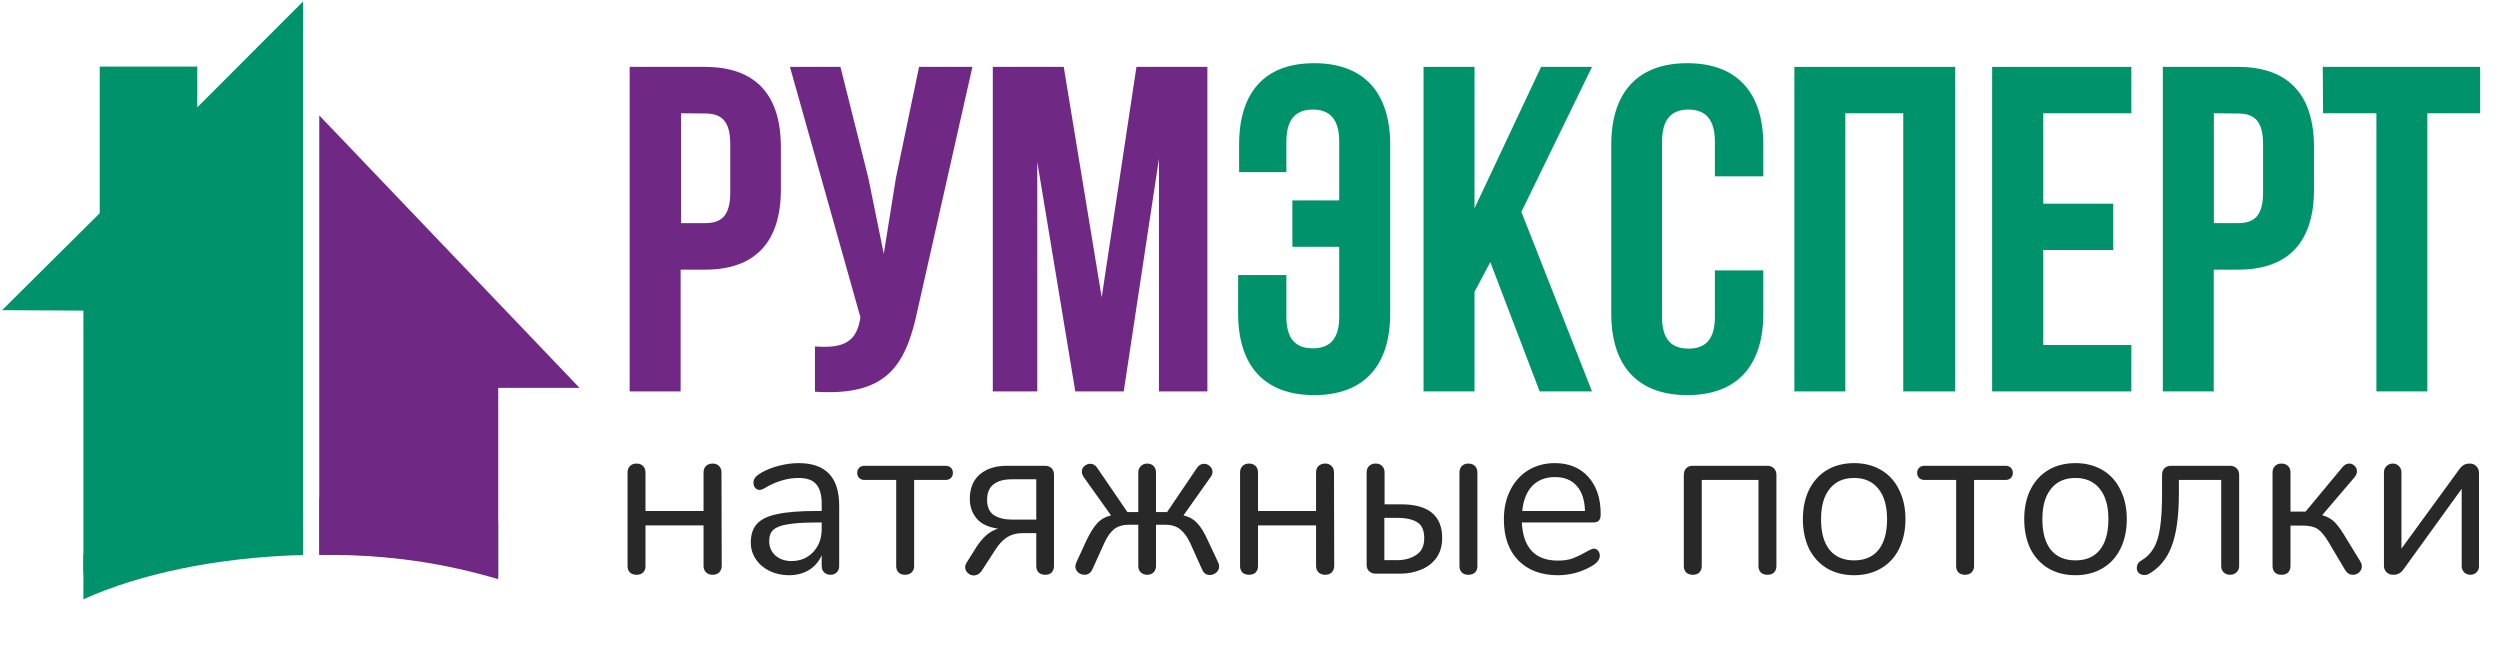
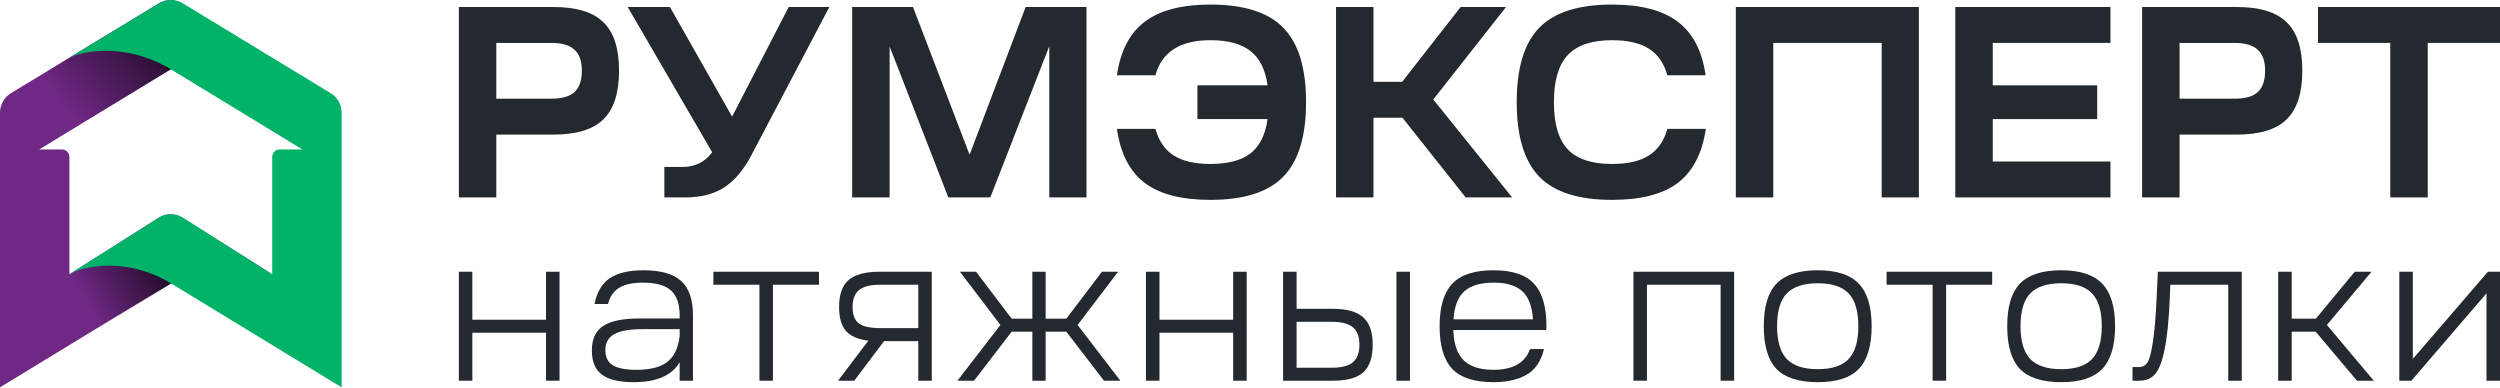
- <svg xmlns="http://www.w3.org/2000/svg" width="413" height="108" viewBox="0 0 413 108" fill="none">
-   <path d="M129 24.3V31.3C129 39.88 124.87 44.55 116.44 44.55H112.44V64.66H104.02V11.05H116.42C124.91 11.05 129 15.73 129 24.3ZM112.5 18.71V36.86H116.5C119.18 36.86 120.64 35.64 120.64 31.81V23.81C120.64 19.98 119.18 18.75 116.5 18.75L112.5 18.71Z" fill="#702885" />
-   <path d="M151.63 51C149.63 60.65 146.35 65.47 134.63 64.71V57.23C138.92 57.54 141.37 56.77 142.06 52.87L142.14 52.41L130.5 11.05H138.84L143.44 29.36L146 41.92L148 29.43L151.83 11.05H160.64L151.63 51Z" fill="#702885" />
-   <path d="M182 49.12L187.74 11.05H199.46V64.66H191.46V26.22L185.64 64.66H177.64L171.36 26.75V64.66H164.01V11.05H175.73L182 49.12Z" fill="#702885" />
-   <path d="M212.509 45.44V52.33C212.509 56.16 214.189 57.54 216.869 57.54C219.549 57.54 221.239 56.16 221.239 52.33V40.77H213.499V33.11H221.239V23.38C221.239 19.56 219.549 18.1 216.869 18.1C214.189 18.1 212.509 19.56 212.509 23.38V28.44H204.699V23.92C204.699 15.34 208.829 10.44 217.099 10.44C225.369 10.44 229.659 15.34 229.659 23.92V51.8C229.659 60.37 225.369 65.27 217.099 65.27C208.829 65.27 204.539 60.37 204.539 51.8V45.44H212.509Z" fill="#00926B" />
-   <path d="M246.2 43.3L243.59 48.2V64.66H235.17V11.05H243.59V34.41L254.59 11.05H263L251.33 35L263 64.66H254.35L246.2 43.3Z" fill="#00926B" />
-   <path d="M291.3 44.67V51.8C291.3 60.37 287.01 65.27 278.74 65.27C270.47 65.27 266.18 60.37 266.18 51.8V23.92C266.18 15.34 270.47 10.44 278.74 10.44C287.01 10.44 291.3 15.34 291.3 23.92V29.13H283.3V23.38C283.3 19.56 281.61 18.1 278.93 18.1C276.25 18.1 274.57 19.56 274.57 23.38V52.38C274.57 56.21 276.25 57.59 278.93 57.59C281.61 57.59 283.3 56.21 283.3 52.38V44.67H291.3Z" fill="#00926B" />
-   <path d="M304.85 64.66H296.43V11.05H323V64.66H314.42V18.71H304.85V64.66Z" fill="#00926B" />
-   <path d="M337.55 33.65H349.11V41.3H337.55V57H352.1V64.66H329.1V11.05H352.1V18.71H337.55V33.65Z" fill="#00926B" />
-   <path d="M382.27 24.3V31.3C382.27 39.88 378.13 44.55 369.71 44.55H365.71V64.66H357.3V11.05H369.71C378.13 11.05 382.27 15.73 382.27 24.3ZM365.73 18.71V36.86H369.73C372.41 36.86 373.86 35.64 373.86 31.81V23.81C373.86 19.98 372.41 18.75 369.73 18.75L365.73 18.71Z" fill="#00926B" />
-   <path d="M383.72 11.05H409.72V18.71H401V64.66H392.58V18.71H383.77L383.72 11.05Z" fill="#00926B" />
-   <path fill-rule="evenodd" clip-rule="evenodd" d="M13.777 99C23.148 94.772 35.893 92.067 50.057 91.686V82.295C34.834 82.83 22.13 86.348 13.777 91.553V99ZM54.09 82.213H52.742V91.614H53.421C63.165 91.55 72.875 92.76 82.305 95.215V86.286C73.174 83.449 63.651 82.074 54.09 82.213Z" fill="#00926B" />
-   <path fill-rule="evenodd" clip-rule="evenodd" d="M52.743 19.065V91.676H54.091C63.642 91.605 73.151 92.953 82.306 95.677V64.078H95.74L52.743 19.065Z" fill="#702885" />
-   <path fill-rule="evenodd" clip-rule="evenodd" d="M32.592 17.738V11H16.473V35.224L0.344 51.24L13.778 51.312V94.669C22.799 89.948 35.636 86.821 50.058 86.327V0.251L32.592 17.738Z" fill="#00926B" />
-   <path d="M105.172 94.953C104.709 94.953 104.343 94.831 104.074 94.587C103.806 94.319 103.672 93.965 103.672 93.526V78.044C103.672 77.605 103.806 77.251 104.074 76.982C104.343 76.714 104.709 76.58 105.172 76.58C105.612 76.58 105.965 76.714 106.234 76.982C106.502 77.251 106.636 77.605 106.636 78.044V84.412H116.226V78.044C116.226 77.605 116.36 77.251 116.628 76.982C116.921 76.714 117.287 76.58 117.726 76.58C118.165 76.58 118.519 76.714 118.788 76.982C119.056 77.251 119.19 77.605 119.19 78.044L119.227 93.452C119.227 93.916 119.093 94.282 118.824 94.55C118.556 94.819 118.19 94.953 117.726 94.953C117.287 94.953 116.921 94.819 116.628 94.55C116.36 94.282 116.226 93.916 116.226 93.452V86.791H106.636V93.526C106.636 93.965 106.502 94.319 106.234 94.587C105.965 94.831 105.612 94.953 105.172 94.953ZM131.938 76.507C136.403 76.507 138.635 78.849 138.635 83.534V93.489C138.635 93.928 138.501 94.282 138.233 94.55C137.989 94.819 137.647 94.953 137.208 94.953C136.769 94.953 136.415 94.819 136.147 94.55C135.878 94.282 135.744 93.928 135.744 93.489V91.732C135.28 92.781 134.573 93.599 133.621 94.184C132.67 94.746 131.572 95.026 130.327 95.026C129.18 95.026 128.119 94.794 127.143 94.331C126.191 93.867 125.435 93.221 124.874 92.391C124.313 91.561 124.032 90.646 124.032 89.646C124.032 88.304 124.374 87.267 125.057 86.535C125.74 85.779 126.862 85.242 128.424 84.925C129.986 84.583 132.157 84.412 134.939 84.412H135.744V83.204C135.744 81.74 135.439 80.667 134.829 79.984C134.243 79.3 133.28 78.959 131.938 78.959C130.278 78.959 128.595 79.41 126.887 80.313C126.228 80.728 125.764 80.935 125.496 80.935C125.203 80.935 124.959 80.825 124.764 80.606C124.569 80.386 124.471 80.106 124.471 79.764C124.471 79.422 124.569 79.13 124.764 78.886C124.984 78.617 125.325 78.349 125.789 78.08C126.643 77.592 127.607 77.214 128.68 76.946C129.778 76.653 130.864 76.507 131.938 76.507ZM130.73 92.684C132.194 92.684 133.389 92.196 134.317 91.22C135.268 90.219 135.744 88.938 135.744 87.377V86.315H135.085C132.938 86.315 131.303 86.413 130.181 86.608C129.058 86.779 128.253 87.084 127.765 87.523C127.302 87.938 127.07 88.56 127.07 89.39C127.07 90.341 127.411 91.134 128.095 91.769C128.802 92.379 129.681 92.684 130.73 92.684ZM149.516 94.953C149.076 94.953 148.723 94.831 148.454 94.587C148.186 94.319 148.052 93.965 148.052 93.526V79.288H142.818C142.452 79.288 142.159 79.178 141.939 78.959C141.72 78.739 141.61 78.459 141.61 78.117C141.61 77.775 141.72 77.495 141.939 77.275C142.159 77.056 142.452 76.946 142.818 76.946H156.213C156.579 76.946 156.872 77.056 157.092 77.275C157.311 77.495 157.421 77.775 157.421 78.117C157.421 78.459 157.311 78.739 157.092 78.959C156.872 79.178 156.579 79.288 156.213 79.288H151.016V93.526C151.016 93.965 150.87 94.319 150.577 94.587C150.309 94.831 149.955 94.953 149.516 94.953ZM172.692 94.953C172.229 94.953 171.863 94.831 171.594 94.587C171.326 94.319 171.192 93.953 171.192 93.489V88.072H168.922C167.946 88.072 167.105 88.292 166.397 88.731C165.714 89.17 165.092 89.817 164.53 90.671L162.151 94.331C161.81 94.819 161.383 95.063 160.87 95.063C160.504 95.063 160.175 94.929 159.882 94.66C159.589 94.392 159.443 94.075 159.443 93.709C159.443 93.465 159.541 93.184 159.736 92.867L161.273 90.415C161.785 89.609 162.347 88.938 162.957 88.402C163.591 87.865 164.238 87.511 164.896 87.34C163.237 87.096 162.042 86.523 161.31 85.62C160.578 84.717 160.212 83.656 160.212 82.436C160.212 80.679 160.761 79.325 161.859 78.373C162.981 77.422 164.469 76.946 166.324 76.946H172.619C173.083 76.946 173.449 77.08 173.717 77.348C173.985 77.617 174.12 77.971 174.12 78.41V93.489C174.12 93.953 173.985 94.319 173.717 94.587C173.473 94.831 173.131 94.953 172.692 94.953ZM171.192 79.178H167.129C165.836 79.178 164.835 79.459 164.128 80.02C163.42 80.581 163.066 81.423 163.066 82.546C163.066 83.741 163.445 84.595 164.201 85.108C164.982 85.596 165.982 85.84 167.202 85.84H171.192V79.178ZM189.509 94.953C189.094 94.953 188.74 94.819 188.447 94.55C188.179 94.282 188.045 93.928 188.045 93.489V86.681H186.581C185.531 86.681 184.69 86.925 184.055 87.413C183.445 87.901 182.908 88.658 182.445 89.683L180.468 94.038C180.2 94.648 179.761 94.953 179.151 94.953C178.76 94.953 178.407 94.819 178.089 94.55C177.797 94.282 177.65 93.953 177.65 93.562C177.65 93.44 177.699 93.233 177.797 92.94L179.517 89.207C180.102 87.987 180.688 87.06 181.274 86.425C181.859 85.791 182.616 85.364 183.543 85.144L179.004 78.776C178.809 78.459 178.712 78.178 178.712 77.934C178.712 77.568 178.846 77.263 179.114 77.019C179.407 76.751 179.736 76.616 180.102 76.616C180.59 76.616 180.981 76.848 181.274 77.312L186.251 84.595H188.045V78.08C188.045 77.641 188.179 77.287 188.447 77.019C188.74 76.726 189.094 76.58 189.509 76.58C189.948 76.58 190.302 76.714 190.57 76.982C190.838 77.251 190.973 77.617 190.973 78.08V84.595H192.803L197.707 77.348C198.024 76.86 198.427 76.616 198.915 76.616C199.281 76.616 199.598 76.751 199.866 77.019C200.159 77.263 200.306 77.568 200.306 77.934C200.306 78.227 200.208 78.507 200.013 78.776L195.511 85.144C196.438 85.364 197.195 85.791 197.78 86.425C198.366 87.035 198.939 87.962 199.5 89.207L201.257 92.94C201.355 93.135 201.404 93.343 201.404 93.562C201.404 93.977 201.245 94.319 200.928 94.587C200.611 94.855 200.257 94.99 199.866 94.99C199.598 94.99 199.342 94.916 199.098 94.77C198.878 94.599 198.707 94.367 198.585 94.075L196.609 89.683C196.121 88.658 195.56 87.901 194.925 87.413C194.315 86.925 193.486 86.681 192.437 86.681H190.973V93.489C190.973 93.928 190.838 94.282 190.57 94.55C190.302 94.819 189.948 94.953 189.509 94.953ZM206.359 94.953C205.895 94.953 205.529 94.831 205.261 94.587C204.992 94.319 204.858 93.965 204.858 93.526V78.044C204.858 77.605 204.992 77.251 205.261 76.982C205.529 76.714 205.895 76.58 206.359 76.58C206.798 76.58 207.152 76.714 207.42 76.982C207.688 77.251 207.823 77.605 207.823 78.044V84.412H217.412V78.044C217.412 77.605 217.546 77.251 217.814 76.982C218.107 76.714 218.473 76.58 218.912 76.58C219.352 76.58 219.705 76.714 219.974 76.982C220.242 77.251 220.376 77.605 220.376 78.044L220.413 93.452C220.413 93.916 220.279 94.282 220.01 94.55C219.742 94.819 219.376 94.953 218.912 94.953C218.473 94.953 218.107 94.819 217.814 94.55C217.546 94.282 217.412 93.916 217.412 93.452V86.791H207.823V93.526C207.823 93.965 207.688 94.319 207.42 94.587C207.152 94.831 206.798 94.953 206.359 94.953ZM227.304 94.77C226.841 94.77 226.463 94.636 226.17 94.367C225.901 94.099 225.767 93.745 225.767 93.306V78.044C225.767 77.605 225.901 77.251 226.17 76.982C226.438 76.714 226.804 76.58 227.268 76.58C227.707 76.58 228.061 76.714 228.329 76.982C228.598 77.251 228.732 77.605 228.732 78.044V83.314H231.44C235.979 83.314 238.248 85.169 238.248 88.877C238.248 90.195 237.918 91.305 237.26 92.208C236.601 93.086 235.735 93.733 234.661 94.148C233.612 94.563 232.502 94.77 231.33 94.77H227.304ZM242.567 94.953C242.127 94.953 241.774 94.831 241.505 94.587C241.237 94.319 241.103 93.965 241.103 93.526V78.044C241.103 77.605 241.237 77.251 241.505 76.982C241.774 76.714 242.127 76.58 242.567 76.58C243.03 76.58 243.396 76.714 243.665 76.982C243.933 77.251 244.067 77.605 244.067 78.044V93.526C244.067 93.965 243.933 94.319 243.665 94.587C243.396 94.831 243.03 94.953 242.567 94.953ZM230.855 92.537C232.026 92.537 233.051 92.257 233.929 91.696C234.832 91.134 235.283 90.207 235.283 88.914C235.283 87.596 234.881 86.706 234.075 86.242C233.295 85.779 232.221 85.547 230.855 85.547H228.695V92.537H230.855ZM263.3 90.634C263.568 90.634 263.8 90.744 263.995 90.964C264.19 91.183 264.288 91.464 264.288 91.805C264.288 92.415 263.861 92.977 263.007 93.489C262.129 94.001 261.201 94.392 260.225 94.66C259.249 94.904 258.298 95.026 257.371 95.026C254.613 95.026 252.43 94.209 250.819 92.574C249.233 90.939 248.44 88.682 248.44 85.803C248.44 83.973 248.794 82.363 249.502 80.972C250.209 79.557 251.197 78.459 252.466 77.678C253.759 76.897 255.223 76.507 256.858 76.507C259.176 76.507 261.018 77.263 262.385 78.776C263.751 80.289 264.434 82.338 264.434 84.925C264.434 85.413 264.337 85.766 264.142 85.986C263.946 86.206 263.629 86.315 263.19 86.315H251.405C251.624 90.512 253.613 92.611 257.371 92.611C258.322 92.611 259.14 92.489 259.823 92.245C260.506 91.976 261.238 91.622 262.019 91.183C262.653 90.817 263.08 90.634 263.3 90.634ZM256.895 78.812C255.333 78.812 254.077 79.3 253.125 80.276C252.198 81.252 251.649 82.631 251.478 84.412H261.836C261.787 82.607 261.336 81.228 260.482 80.276C259.628 79.3 258.432 78.812 256.895 78.812ZM279.666 94.953C279.202 94.953 278.836 94.831 278.568 94.587C278.299 94.319 278.165 93.965 278.165 93.526V78.483C278.165 77.995 278.299 77.617 278.568 77.348C278.836 77.08 279.202 76.946 279.666 76.946H291.927C292.39 76.946 292.756 77.08 293.025 77.348C293.318 77.617 293.464 77.983 293.464 78.446V93.526C293.464 93.965 293.33 94.319 293.061 94.587C292.793 94.831 292.439 94.953 292 94.953C291.536 94.953 291.17 94.831 290.902 94.587C290.634 94.319 290.499 93.965 290.499 93.526V79.288H281.13V93.526C281.13 93.965 280.996 94.319 280.727 94.587C280.459 94.831 280.105 94.953 279.666 94.953ZM306.291 95.026C304.607 95.026 303.119 94.648 301.825 93.892C300.557 93.135 299.568 92.062 298.861 90.671C298.178 89.256 297.836 87.621 297.836 85.766C297.836 83.912 298.178 82.289 298.861 80.899C299.568 79.483 300.557 78.398 301.825 77.641C303.119 76.885 304.607 76.507 306.291 76.507C307.974 76.507 309.463 76.885 310.756 77.641C312.049 78.398 313.037 79.483 313.72 80.899C314.428 82.289 314.782 83.912 314.782 85.766C314.782 87.621 314.428 89.256 313.72 90.671C313.037 92.062 312.049 93.135 310.756 93.892C309.463 94.648 307.974 95.026 306.291 95.026ZM306.291 92.574C308.047 92.574 309.389 92.001 310.317 90.854C311.268 89.683 311.744 87.987 311.744 85.766C311.744 83.595 311.268 81.923 310.317 80.752C309.365 79.557 308.023 78.959 306.291 78.959C304.558 78.959 303.216 79.557 302.265 80.752C301.313 81.923 300.837 83.595 300.837 85.766C300.837 87.962 301.301 89.646 302.228 90.817C303.18 91.988 304.534 92.574 306.291 92.574ZM324.617 94.953C324.177 94.953 323.824 94.831 323.555 94.587C323.287 94.319 323.153 93.965 323.153 93.526V79.288H317.919C317.553 79.288 317.26 79.178 317.04 78.959C316.821 78.739 316.711 78.459 316.711 78.117C316.711 77.775 316.821 77.495 317.04 77.275C317.26 77.056 317.553 76.946 317.919 76.946H331.314C331.68 76.946 331.973 77.056 332.193 77.275C332.412 77.495 332.522 77.775 332.522 78.117C332.522 78.459 332.412 78.739 332.193 78.959C331.973 79.178 331.68 79.288 331.314 79.288H326.117V93.526C326.117 93.965 325.971 94.319 325.678 94.587C325.41 94.831 325.056 94.953 324.617 94.953ZM342.855 95.026C341.171 95.026 339.683 94.648 338.39 93.892C337.121 93.135 336.133 92.062 335.425 90.671C334.742 89.256 334.4 87.621 334.4 85.766C334.4 83.912 334.742 82.289 335.425 80.899C336.133 79.483 337.121 78.398 338.39 77.641C339.683 76.885 341.171 76.507 342.855 76.507C344.538 76.507 346.027 76.885 347.32 77.641C348.613 78.398 349.601 79.483 350.285 80.899C350.992 82.289 351.346 83.912 351.346 85.766C351.346 87.621 350.992 89.256 350.285 90.671C349.601 92.062 348.613 93.135 347.32 93.892C346.027 94.648 344.538 95.026 342.855 95.026ZM342.855 92.574C344.612 92.574 345.954 92.001 346.881 90.854C347.832 89.683 348.308 87.987 348.308 85.766C348.308 83.595 347.832 81.923 346.881 80.752C345.929 79.557 344.587 78.959 342.855 78.959C341.122 78.959 339.78 79.557 338.829 80.752C337.877 81.923 337.401 83.595 337.401 85.766C337.401 87.962 337.865 89.646 338.792 90.817C339.744 91.988 341.098 92.574 342.855 92.574ZM359.953 81.411C359.953 85.242 359.55 88.194 358.745 90.268C357.964 92.342 356.671 93.879 354.865 94.88C354.695 94.953 354.487 94.99 354.243 94.99C353.877 94.99 353.572 94.88 353.328 94.66C353.109 94.441 352.999 94.16 352.999 93.818C352.999 93.574 353.06 93.343 353.182 93.123C353.304 92.903 353.487 92.733 353.731 92.611C354.609 92.098 355.292 91.415 355.78 90.561C356.293 89.707 356.647 88.572 356.842 87.157C357.061 85.718 357.171 83.814 357.171 81.448V78.483C357.171 77.995 357.305 77.617 357.574 77.348C357.842 77.08 358.208 76.946 358.672 76.946H368.371C368.834 76.946 369.2 77.08 369.469 77.348C369.762 77.617 369.908 77.983 369.908 78.446V93.526C369.908 93.94 369.762 94.282 369.469 94.55C369.2 94.819 368.847 94.953 368.407 94.953C367.968 94.953 367.614 94.819 367.346 94.55C367.078 94.282 366.943 93.94 366.943 93.526V79.288H359.953V81.411ZM383.622 85.108C384.501 85.352 385.208 85.754 385.745 86.315C386.282 86.877 386.916 87.779 387.648 89.024L389.954 92.794C390.101 93.038 390.174 93.294 390.174 93.562C390.174 93.953 390.027 94.282 389.735 94.55C389.442 94.819 389.1 94.953 388.71 94.953C388.173 94.953 387.746 94.697 387.429 94.184L384.647 89.5C384.013 88.45 383.415 87.743 382.854 87.377C382.293 87.011 381.487 86.828 380.438 86.828H378.389V93.489C378.389 93.953 378.254 94.319 377.986 94.587C377.718 94.831 377.352 94.953 376.888 94.953C376.449 94.953 376.095 94.831 375.827 94.587C375.558 94.319 375.424 93.953 375.424 93.489V78.044C375.424 77.605 375.558 77.251 375.827 76.982C376.095 76.714 376.449 76.58 376.888 76.58C377.352 76.58 377.718 76.714 377.986 76.982C378.254 77.251 378.389 77.605 378.389 78.044V84.522H380.877L386.953 77.202C387.295 76.787 387.673 76.58 388.088 76.58C388.429 76.58 388.722 76.702 388.966 76.946C389.234 77.19 389.369 77.495 389.369 77.861C389.369 78.178 389.234 78.507 388.966 78.849L383.622 85.108ZM406.271 77.531C406.515 77.19 406.771 76.946 407.039 76.799C407.308 76.653 407.625 76.58 407.991 76.58C408.455 76.58 408.821 76.726 409.089 77.019C409.382 77.312 409.528 77.678 409.528 78.117V93.526C409.528 93.94 409.394 94.282 409.126 94.55C408.857 94.819 408.516 94.953 408.101 94.953C407.71 94.953 407.369 94.819 407.076 94.55C406.808 94.258 406.673 93.916 406.673 93.526V80.752L397.048 94.075C396.633 94.66 396.084 94.953 395.401 94.953C394.937 94.953 394.559 94.819 394.266 94.55C393.973 94.258 393.827 93.892 393.827 93.452V78.044C393.827 77.629 393.961 77.287 394.229 77.019C394.522 76.726 394.876 76.58 395.291 76.58C395.706 76.58 396.047 76.726 396.316 77.019C396.584 77.287 396.718 77.629 396.718 78.044V90.634L406.271 77.531Z" fill="#282828" />
+ <svg xmlns="http://www.w3.org/2000/svg" width="213" height="33" viewBox="0 0 213 33" fill="none">
+   <path d="M39.093 32.436V23.152H40.244V27.241H46.521V23.152H47.672V32.436H46.521V28.348H40.244V32.436H39.093Z" fill="#23292F" />
+   <path d="M53.983 32.561C52.763 32.561 51.862 32.347 51.28 31.918C50.711 31.49 50.426 30.806 50.426 29.865C50.426 28.889 50.746 28.193 51.385 27.776C52.024 27.348 53.059 27.134 54.489 27.134H57.906V26.866C57.906 25.89 57.657 25.182 57.157 24.741C56.668 24.301 55.878 24.081 54.785 24.081C53.902 24.081 53.222 24.23 52.745 24.527C52.28 24.813 51.966 25.271 51.803 25.902H50.653C50.85 24.902 51.275 24.176 51.925 23.724C52.588 23.259 53.559 23.027 54.837 23.027C56.302 23.027 57.366 23.331 58.028 23.938C58.703 24.545 59.04 25.515 59.04 26.848V32.436H57.906V30.865C57.244 31.996 55.936 32.561 53.983 32.561ZM51.577 29.83C51.577 30.425 51.786 30.853 52.205 31.115C52.635 31.377 53.303 31.508 54.21 31.508C55.407 31.508 56.291 31.282 56.86 30.829C57.441 30.377 57.79 29.645 57.906 28.633V28.044H54.733C53.629 28.044 52.826 28.187 52.327 28.473C51.827 28.758 51.577 29.211 51.577 29.83Z" fill="#23292F" />
+   <path d="M69.778 24.259H65.854V32.436H64.704V24.259H60.78V23.152H69.778V24.259Z" fill="#23292F" />
+   <path d="M71.402 32.436L73.983 29.026C73.111 28.919 72.478 28.645 72.082 28.205C71.687 27.753 71.49 27.074 71.49 26.17C71.49 25.11 71.757 24.343 72.292 23.866C72.838 23.39 73.716 23.152 74.925 23.152H79.388V32.436H78.238V29.062H75.326L72.78 32.436H71.402ZM72.64 26.17C72.64 26.824 72.82 27.288 73.181 27.562C73.541 27.824 74.146 27.955 74.994 27.955H78.238V24.259H74.994C74.169 24.259 73.57 24.408 73.198 24.706C72.826 25.003 72.64 25.491 72.64 26.17Z" fill="#23292F" />
+   <path d="M81.574 32.436L85.236 27.687L81.784 23.152H83.161L86.195 27.151H87.956V23.152H89.09V27.151H90.851L93.885 23.152H95.262L91.81 27.687L95.454 32.436H94.059L90.851 28.259H89.09V32.436H87.956V28.259H86.195L82.987 32.436H81.574Z" fill="#23292F" />
+   <path d="M97.636 32.436V23.152H98.787V27.241H105.065V23.152H106.216V32.436H105.065V28.348H98.787V32.436H97.636Z" fill="#23292F" />
+   <path d="M109.318 32.436V23.152H110.469V26.312H113.573C114.758 26.312 115.618 26.556 116.153 27.044C116.688 27.52 116.955 28.294 116.955 29.365C116.955 30.448 116.688 31.234 116.153 31.722C115.618 32.198 114.758 32.436 113.573 32.436H109.318ZM113.468 27.419H110.469V31.329H113.485C114.311 31.329 114.904 31.174 115.264 30.865C115.636 30.556 115.822 30.056 115.822 29.365C115.822 28.675 115.636 28.181 115.264 27.884C114.892 27.574 114.293 27.419 113.468 27.419ZM118.978 32.436V23.152H120.129V32.436H118.978Z" fill="#23292F" />
+   <path d="M122.655 27.794C122.655 26.14 123.015 24.932 123.736 24.17C124.456 23.408 125.625 23.027 127.241 23.027C128.845 23.027 129.996 23.408 130.693 24.17C131.402 24.932 131.757 26.14 131.757 27.794C131.757 27.937 131.751 28.044 131.739 28.116H123.823C123.858 29.282 124.148 30.139 124.695 30.686C125.241 31.234 126.096 31.508 127.258 31.508C128.897 31.508 129.932 30.919 130.362 29.74H131.547C131.292 30.788 130.792 31.52 130.048 31.936C129.316 32.353 128.38 32.561 127.241 32.561C125.625 32.561 124.456 32.186 123.736 31.436C123.015 30.675 122.655 29.461 122.655 27.794ZM127.258 24.081C126.154 24.081 125.322 24.325 124.764 24.813C124.218 25.301 123.91 26.098 123.84 27.205H130.606C130.536 26.098 130.234 25.301 129.699 24.813C129.164 24.325 128.351 24.081 127.258 24.081Z" fill="#23292F" />
+   <path d="M139.169 32.436V23.152H147.748V32.436H146.597V24.259H140.319V32.436H139.169Z" fill="#23292F" />
+   <path d="M154.878 23.027C156.482 23.027 157.645 23.408 158.365 24.17C159.098 24.92 159.464 26.128 159.464 27.794C159.464 29.461 159.098 30.675 158.365 31.436C157.645 32.186 156.482 32.561 154.878 32.561C153.262 32.561 152.088 32.186 151.356 31.436C150.635 30.675 150.274 29.461 150.274 27.794C150.274 26.128 150.635 24.92 151.356 24.17C152.088 23.408 153.262 23.027 154.878 23.027ZM151.408 27.794C151.408 29.068 151.681 29.996 152.227 30.579C152.785 31.163 153.669 31.454 154.878 31.454C156.087 31.454 156.964 31.163 157.511 30.579C158.057 29.996 158.33 29.068 158.33 27.794C158.33 26.509 158.057 25.58 157.511 25.009C156.964 24.426 156.087 24.134 154.878 24.134C153.669 24.134 152.785 24.426 152.227 25.009C151.681 25.58 151.408 26.509 151.408 27.794Z" fill="#23292F" />
+   <path d="M169.734 24.259H165.81V32.436H164.66V24.259H160.736V23.152H169.734V24.259Z" fill="#23292F" />
+   <path d="M175.618 23.027C177.223 23.027 178.385 23.408 179.106 24.17C179.838 24.92 180.204 26.128 180.204 27.794C180.204 29.461 179.838 30.675 179.106 31.436C178.385 32.186 177.223 32.561 175.618 32.561C174.003 32.561 172.828 32.186 172.096 31.436C171.375 30.675 171.015 29.461 171.015 27.794C171.015 26.128 171.375 24.92 172.096 24.17C172.828 23.408 174.003 23.027 175.618 23.027ZM172.148 27.794C172.148 29.068 172.422 29.996 172.968 30.579C173.526 31.163 174.409 31.454 175.618 31.454C176.827 31.454 177.705 31.163 178.251 30.579C178.798 29.996 179.071 29.068 179.071 27.794C179.071 26.509 178.798 25.58 178.251 25.009C177.705 24.426 176.827 24.134 175.618 24.134C174.409 24.134 173.526 24.426 172.968 25.009C172.422 25.58 172.148 26.509 172.148 27.794Z" fill="#23292F" />
+   <path d="M181.688 32.436V31.276H182.228C182.542 31.276 182.786 31.145 182.961 30.883C183.135 30.621 183.286 30.062 183.414 29.205C183.553 28.336 183.664 27.074 183.745 25.42L183.85 23.152H190.999V32.436H189.848V24.259H184.913L184.861 25.491C184.78 27.372 184.629 28.824 184.408 29.847C184.199 30.859 183.925 31.544 183.588 31.901C183.263 32.258 182.821 32.436 182.263 32.436H181.688Z" fill="#23292F" />
+   <path d="M195.253 32.436H194.102V23.152H195.253V27.151H197.31L200.623 23.152H202.053L198.252 27.687L202.245 32.436H200.815L197.293 28.259H195.253V32.436Z" fill="#23292F" />
+   <path d="M205.45 32.436H204.421V23.152H205.572V30.579L211.971 23.152H213V32.436H211.849V24.991L205.45 32.436Z" fill="#23292F" />
+   <path d="M23.192 5.133L15.492 0.293C14.895 -0.082 14.144 -0.088 13.542 0.278L0.924 7.945C0.351 8.293 9.53674e-05 8.924 9.53674e-05 9.606V12.733V33L14.521 24.154C18.285 21.861 21.949 22.655 23.192 23.365L15.512 18.538C14.905 18.156 14.139 18.157 13.533 18.541L5.914 23.366V13.377C5.914 13.021 5.632 12.733 5.285 12.733H3.341L14.521 5.922C18.285 3.63 21.949 4.424 23.192 5.133Z" fill="#702885" />
+   <path d="M0 21.69V33.001L14.634 24.134L11.971 19.635L5.913 23.356L0 21.69Z" fill="url(#paint0_linear_2331_20032)" />
+   <path d="M5.13 5.405L8.899 3.117C11.265 1.681 14.348 2.91 15.077 5.581L1.749 13.696L1.648 13.139C1.096 10.089 2.48 7.013 5.13 5.405Z" fill="url(#paint1_linear_2331_20032)" />
+   <path d="M5.794 4.986L13.558 0.278C14.155 -0.097 14.961 -0.088 15.564 0.278L28.182 7.944C28.755 8.292 29.106 8.923 29.106 9.605V12.733V33L14.585 24.154C10.821 21.861 7.157 22.655 5.914 23.364L13.539 18.541C14.146 18.159 14.967 18.157 15.573 18.541L23.192 23.366V13.376C23.192 13.021 23.474 12.733 23.821 12.733H25.765L14.585 5.922C10.821 3.629 7.037 4.277 5.794 4.986Z" fill="#00B368" />
+   <path d="M39.093 16.82V0.597H47.151C49.113 0.597 50.532 1.03 51.407 1.895C52.297 2.745 52.742 4.12 52.742 6.02C52.742 7.921 52.297 9.304 51.407 10.169C50.532 11.034 49.113 11.467 47.151 11.467H42.285V16.82H39.093ZM42.285 8.408H46.97C47.876 8.408 48.532 8.222 48.94 7.851C49.362 7.465 49.573 6.855 49.573 6.02C49.573 5.202 49.362 4.607 48.94 4.236C48.532 3.85 47.876 3.657 46.97 3.657H42.285V8.408Z" fill="#23292F" />
+   <path d="M53.479 0.597H57.078L62.375 9.937L67.196 0.597H70.659L64.004 13.251C63.34 14.503 62.563 15.415 61.673 15.986C60.798 16.542 59.696 16.82 58.368 16.82H56.603V14.225H58.142C59.213 14.225 60.058 13.808 60.677 12.973L53.479 0.597Z" fill="#23292F" />
+   <path d="M75.795 16.82H72.604V0.597H77.787L82.609 13.182L87.385 0.597H92.568V16.82H89.399V3.935L84.374 16.82H80.798L75.795 3.958V16.82Z" fill="#23292F" />
+   <path d="M95.161 10.98H98.443C98.73 12.015 99.25 12.772 100.005 13.251C100.759 13.73 101.801 13.97 103.128 13.97C104.622 13.97 105.762 13.668 106.546 13.066C107.331 12.448 107.814 11.475 107.995 10.146H102.019V7.272H107.995C107.814 5.943 107.331 4.97 106.546 4.352C105.762 3.734 104.622 3.425 103.128 3.425C100.548 3.425 98.986 4.421 98.443 6.414H95.161C95.463 4.329 96.255 2.807 97.538 1.849C98.82 0.875 100.684 0.389 103.128 0.389C105.98 0.389 108.048 1.045 109.33 2.359C110.628 3.672 111.277 5.789 111.277 8.709C111.277 11.614 110.628 13.73 109.33 15.059C108.048 16.372 105.98 17.029 103.128 17.029C100.684 17.029 98.82 16.55 97.538 15.592C96.255 14.619 95.463 13.081 95.161 10.98Z" fill="#23292F" />
+   <path d="M113.829 16.82V0.597H117.02V6.971H119.465L124.445 0.597H128.315L122.113 8.477L128.836 16.82H124.875L119.488 10.03H117.02V16.82H113.829Z" fill="#23292F" />
+   <path d="M129.224 8.709C129.224 5.789 129.865 3.672 131.148 2.359C132.431 1.045 134.498 0.389 137.35 0.389C139.795 0.389 141.658 0.875 142.941 1.849C144.224 2.807 145.016 4.329 145.318 6.414H142.058C141.771 5.379 141.243 4.622 140.474 4.143C139.719 3.664 138.678 3.425 137.35 3.425C135.615 3.425 134.355 3.85 133.57 4.699C132.785 5.534 132.393 6.87 132.393 8.709C132.393 10.547 132.785 11.884 133.57 12.718C134.355 13.553 135.615 13.97 137.35 13.97C138.678 13.97 139.719 13.73 140.474 13.251C141.243 12.772 141.771 12.015 142.058 10.98H145.34C145.023 13.081 144.224 14.619 142.941 15.592C141.658 16.55 139.795 17.029 137.35 17.029C134.498 17.029 132.431 16.372 131.148 15.059C129.865 13.73 129.224 11.614 129.224 8.709Z" fill="#23292F" />
+   <path d="M147.892 16.82V0.597H163.488V16.82H160.319V3.656H151.084V16.82H147.892Z" fill="#23292F" />
+   <path d="M179.812 16.82H166.593V0.597H179.812V3.656H169.784V7.272H178.68V10.146H169.784V13.761H179.812V16.82Z" fill="#23292F" />
+   <path d="M182.508 16.82V0.597H190.566C192.528 0.597 193.946 1.03 194.821 1.895C195.712 2.745 196.157 4.12 196.157 6.02C196.157 7.921 195.712 9.304 194.821 10.169C193.946 11.034 192.528 11.467 190.566 11.467H185.699V16.82H182.508ZM185.699 8.408H190.385C191.29 8.408 191.947 8.222 192.354 7.851C192.777 7.465 192.988 6.855 192.988 6.02C192.988 5.202 192.777 4.607 192.354 4.236C191.947 3.85 191.29 3.656 190.385 3.656H185.699V8.408Z" fill="#23292F" />
+   <path d="M197.495 3.656V0.597H213V3.656H206.843V16.82H203.651V3.656H197.495Z" fill="#23292F" />
+   <defs>
+     <linearGradient id="paint0_linear_2331_20032" x1="16.532" y1="21.258" x2="7.542" y2="26.413" gradientUnits="userSpaceOnUse">
+       <stop />
+       <stop offset="0.987" stop-opacity="0" />
+     </linearGradient>
+     <linearGradient id="paint1_linear_2331_20032" x1="12.343" y1="3.721" x2="5.834" y2="9.491" gradientUnits="userSpaceOnUse">
+       <stop />
+       <stop offset="0" stop-opacity="0.6" />
+       <stop offset="1" stop-opacity="0" />
+     </linearGradient>
+   </defs>
</svg>
